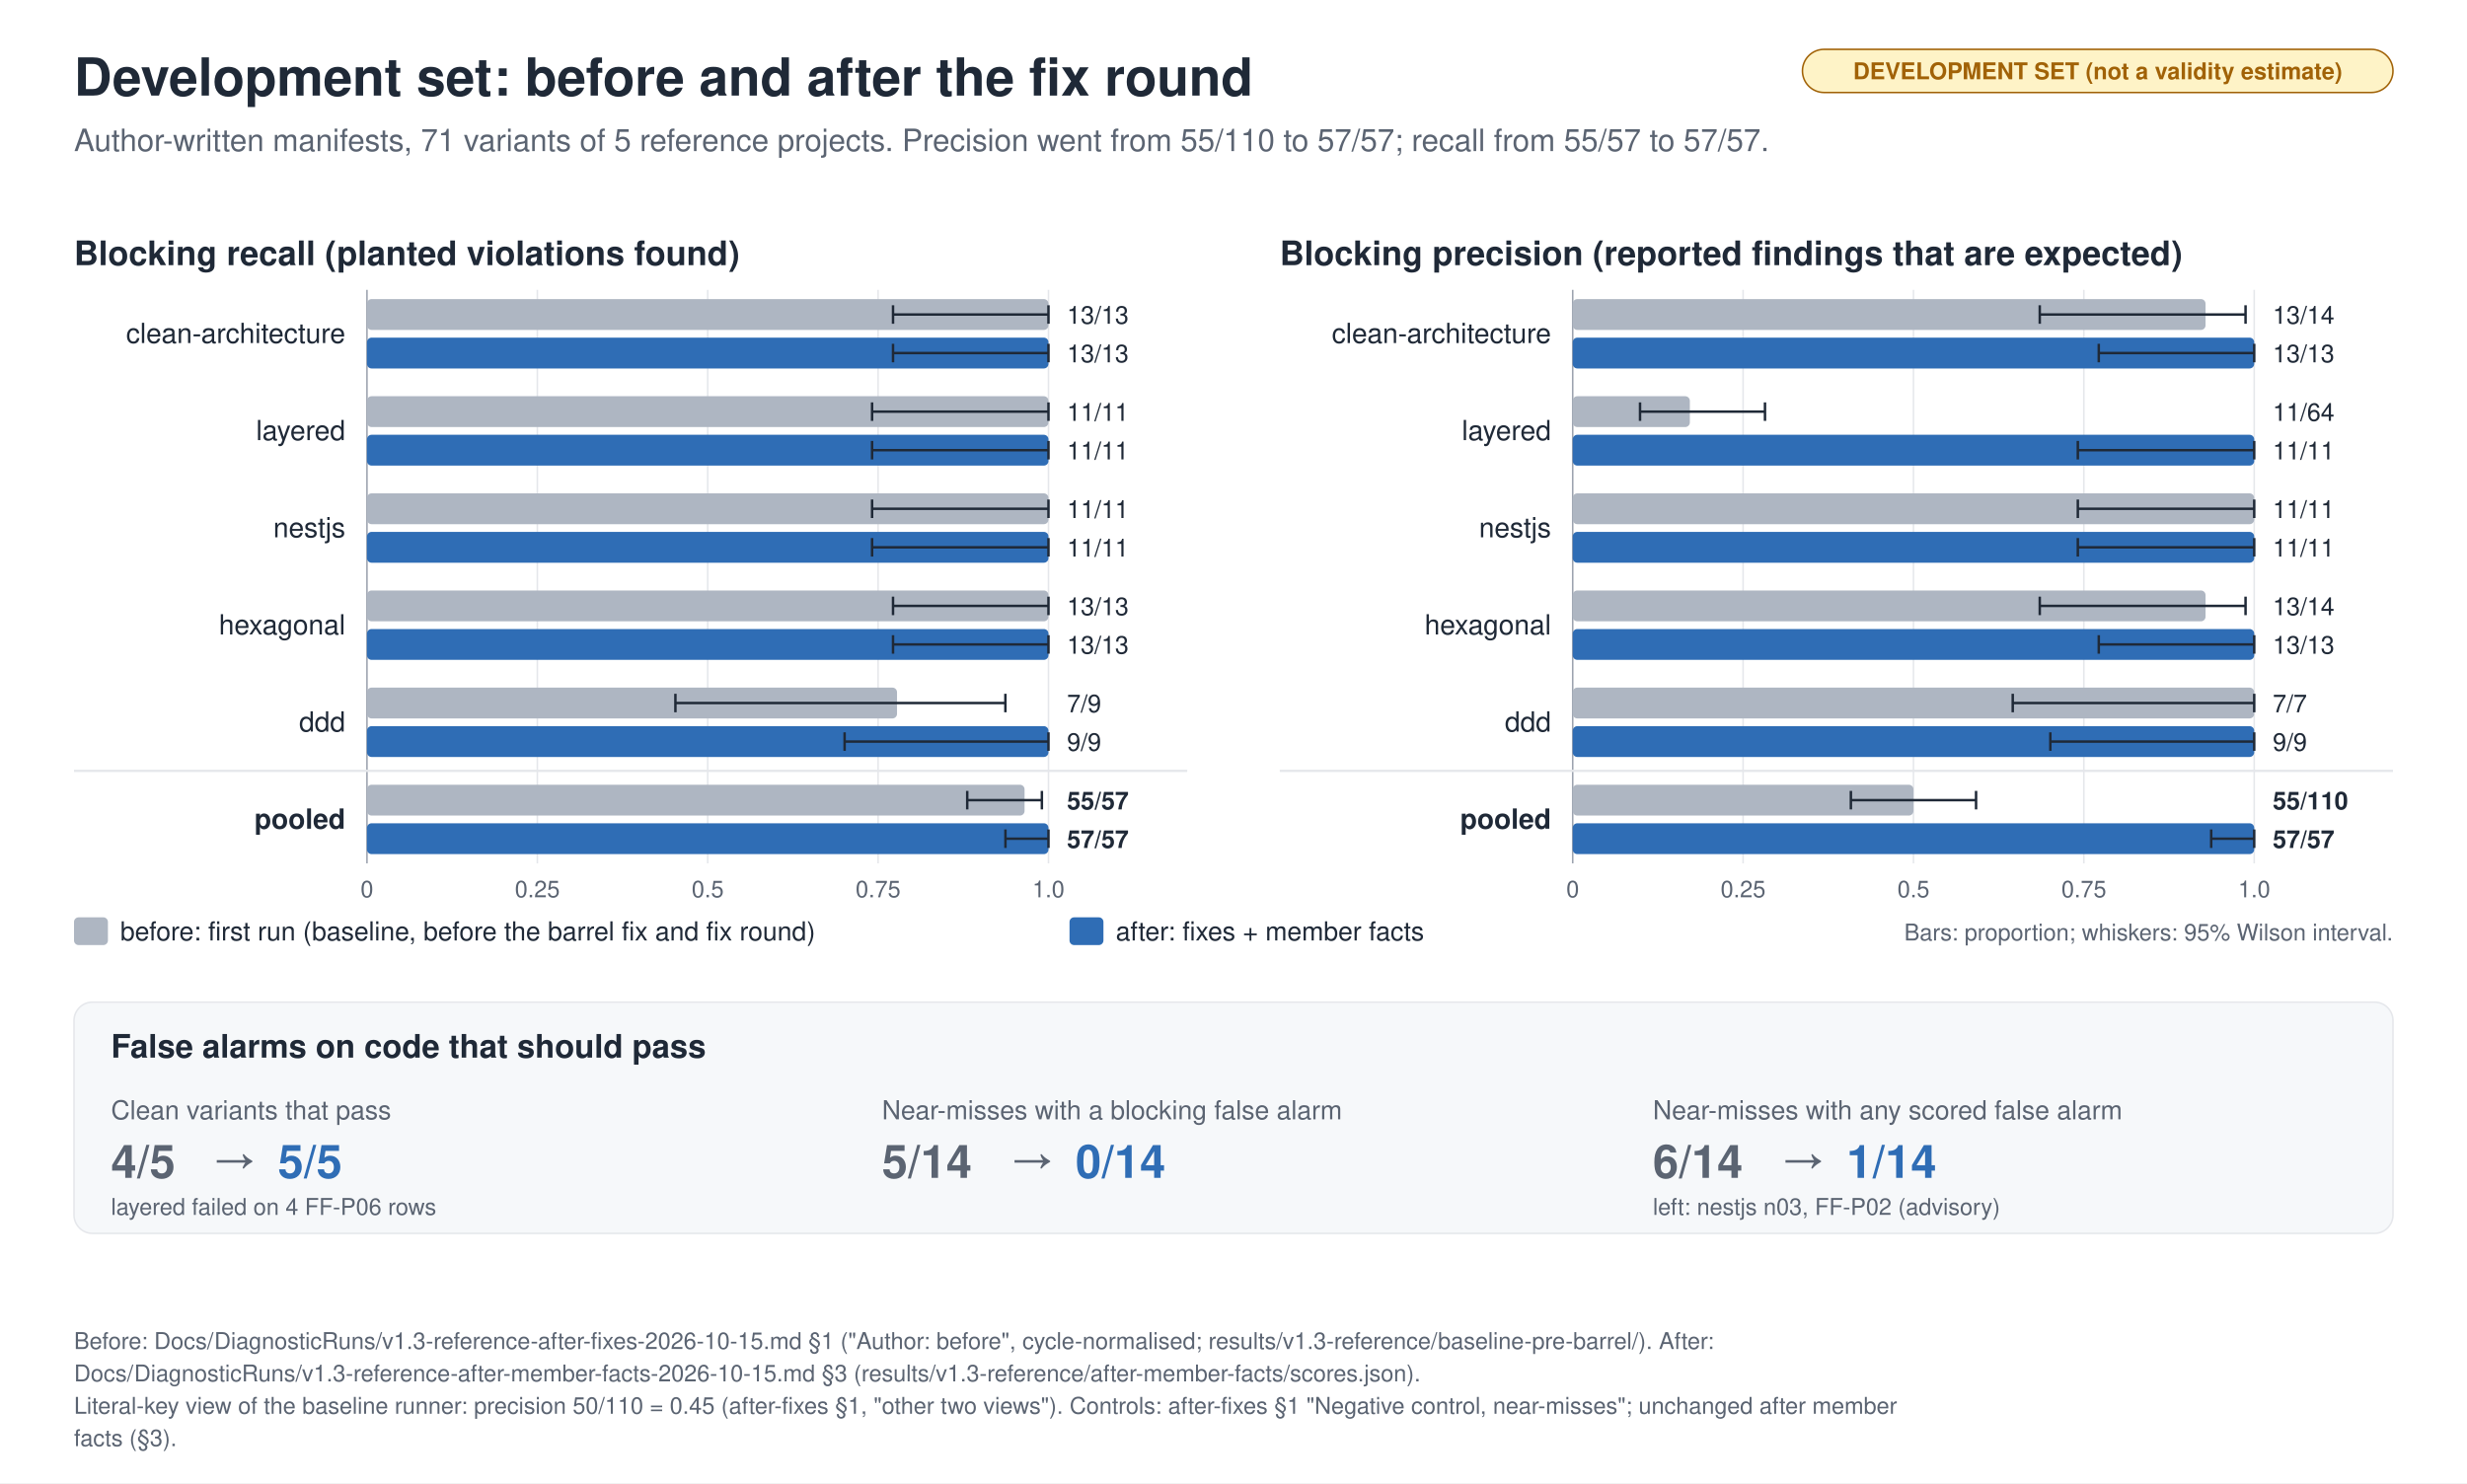
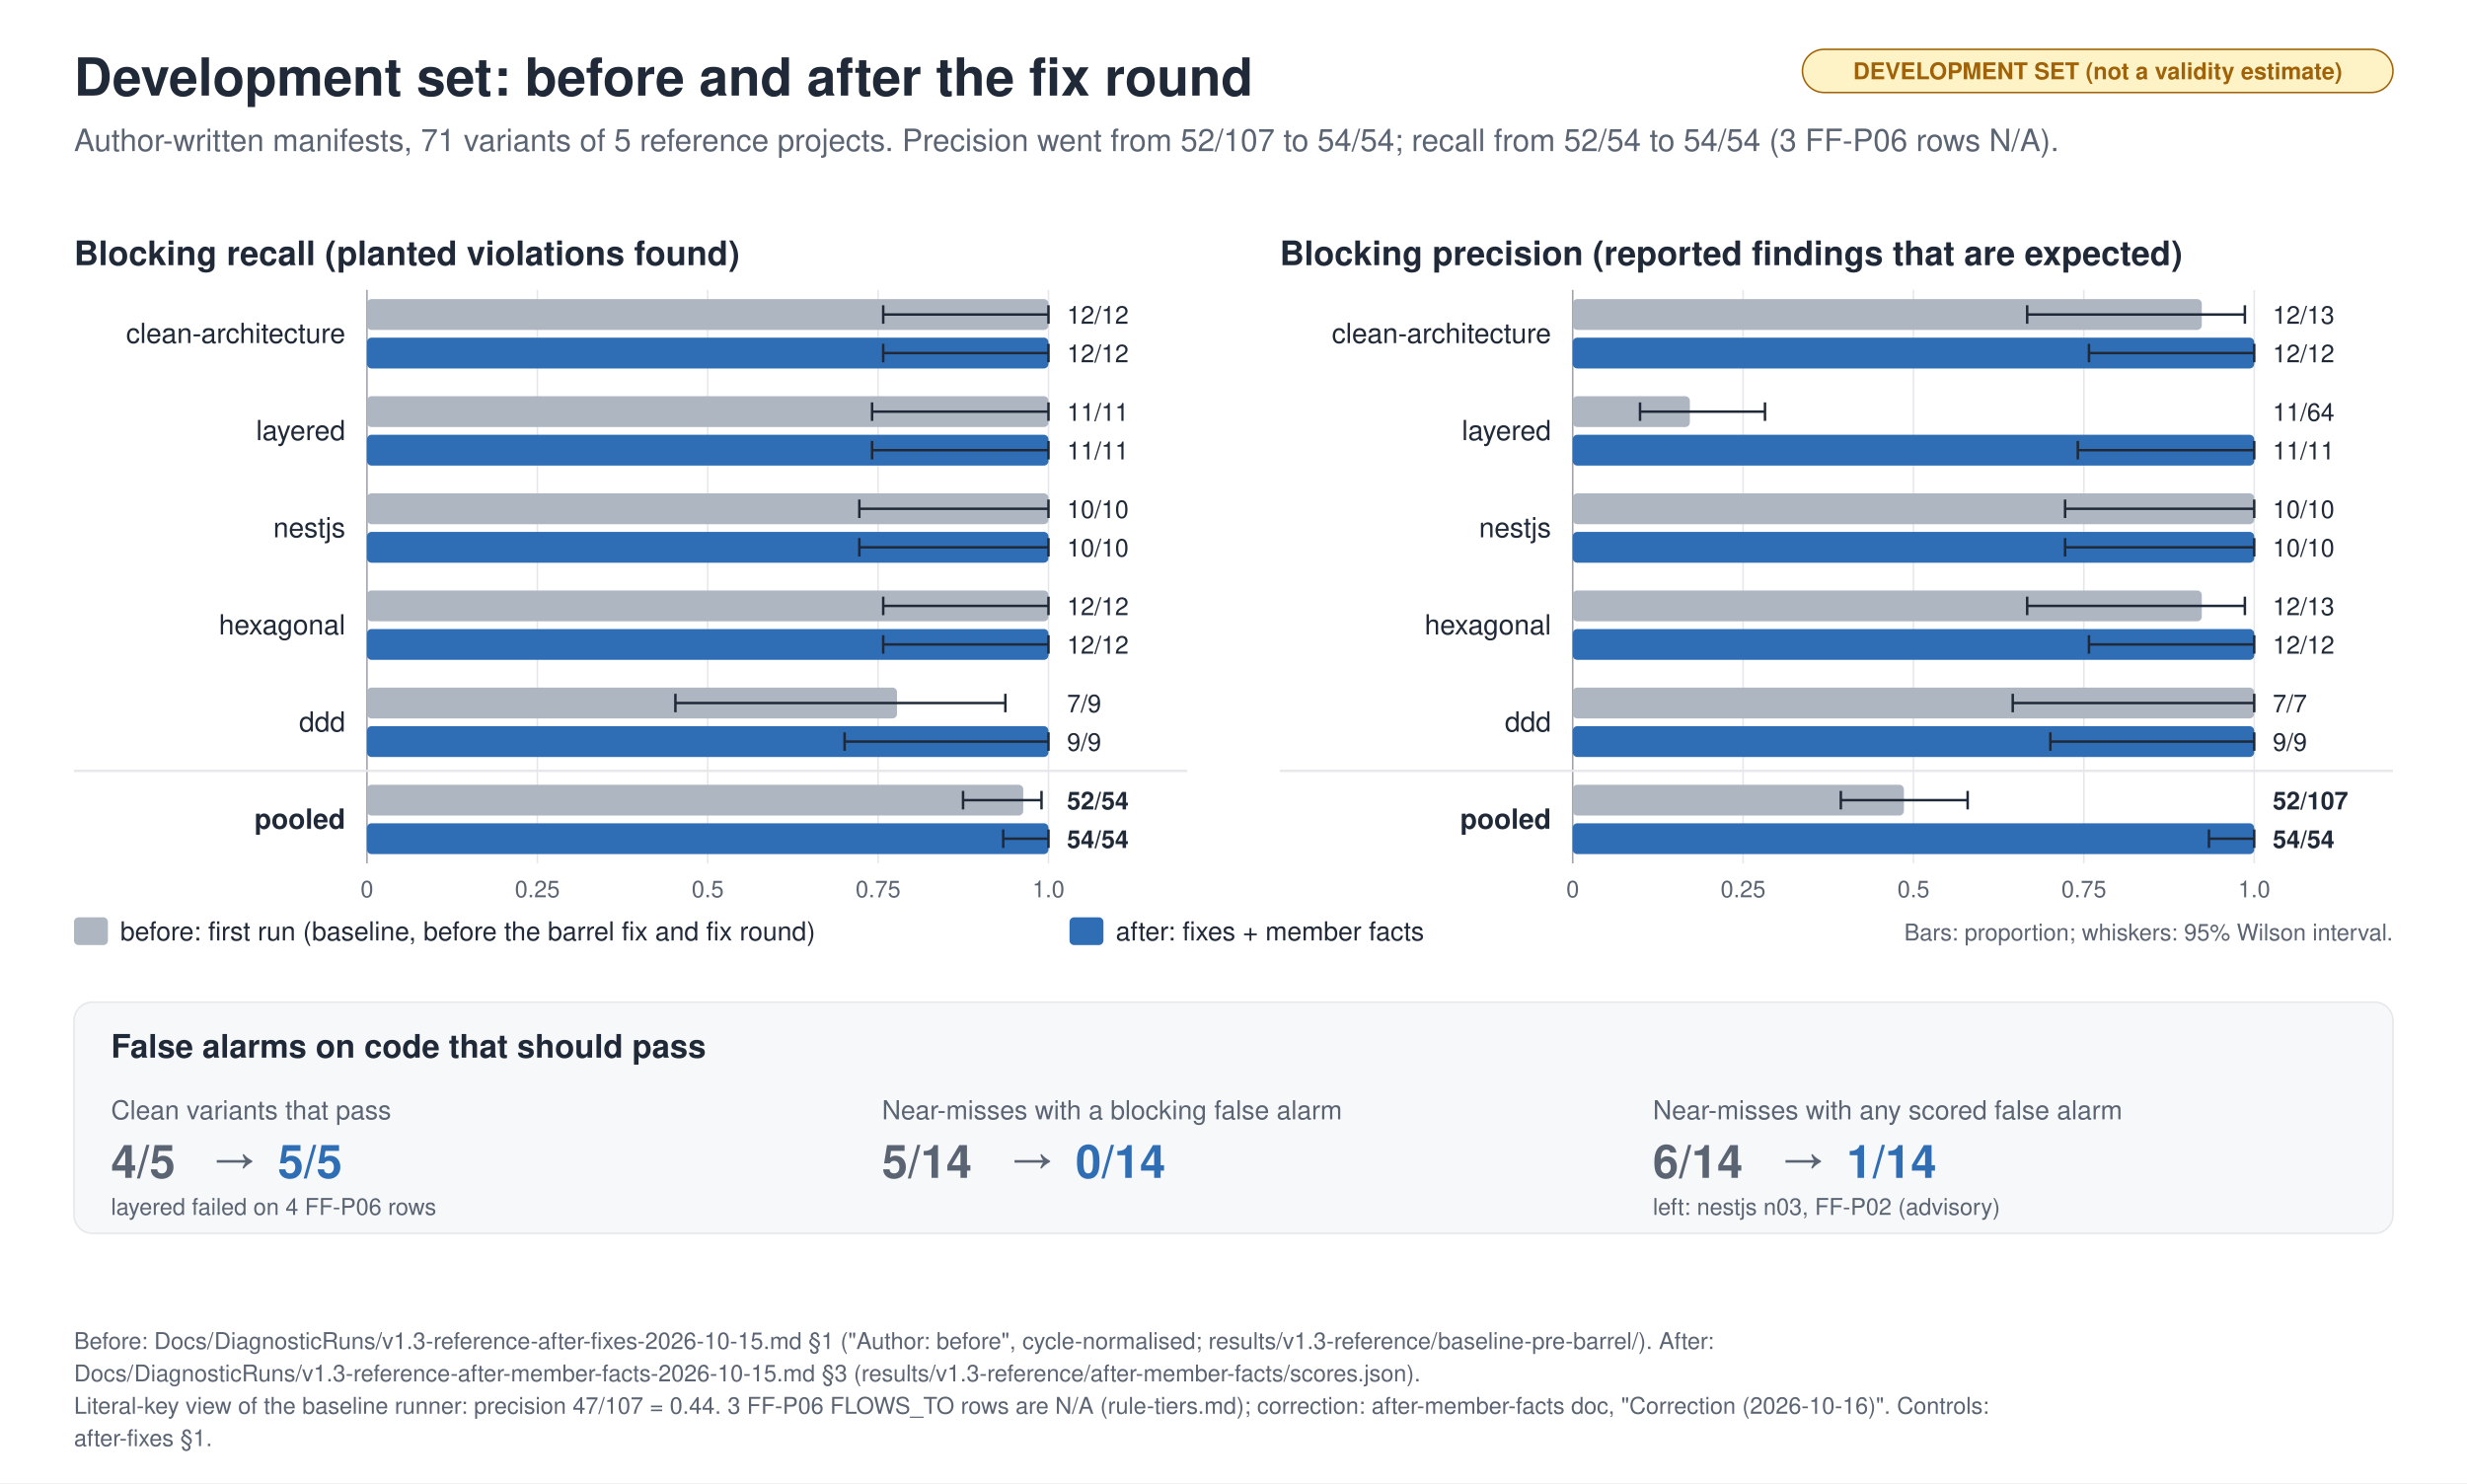
<svg xmlns="http://www.w3.org/2000/svg" width="1600" height="962" viewBox="0 0 1600 962">
  <defs>
    <marker id="arr" viewBox="0 0 10 10" refX="9" refY="5" markerUnits="userSpaceOnUse" markerWidth="12" markerHeight="12" orient="auto-start-reverse">
      <path d="M0,0 L10,5 L0,10 z" fill="#1F2937" />
    </marker>
    <marker id="arrM" viewBox="0 0 10 10" refX="9" refY="5" markerUnits="userSpaceOnUse" markerWidth="12" markerHeight="12" orient="auto-start-reverse">
      <path d="M0,0 L10,5 L0,10 z" fill="#5B6472" />
    </marker>
    <marker id="arrR" viewBox="0 0 10 10" refX="9" refY="5" markerUnits="userSpaceOnUse" markerWidth="12" markerHeight="12" orient="auto-start-reverse">
      <path d="M0,0 L10,5 L0,10 z" fill="#C62828" />
    </marker>
  </defs>
  <rect x="0" y="0" width="1600" height="962" rx="0" fill="#FFFFFF" stroke="none" stroke-width="1" />
  <text x="48" y="62" font-family="'Helvetica Neue', Helvetica, Arial, sans-serif" font-size="34" font-weight="700" fill="#1F2937" text-anchor="start">Development set: before and after the fix round</text>
-   <text x="48" y="98" font-family="'Helvetica Neue', Helvetica, Arial, sans-serif" font-size="20" font-weight="400" fill="#5B6472" text-anchor="start">Author-written manifests, 71 variants of 5 reference projects. Precision went from 55/110 to 57/57; recall from 55/57 to 57/57.</text>
+   <text x="48" y="98" font-family="'Helvetica Neue', Helvetica, Arial, sans-serif" font-size="20" font-weight="400" fill="#5B6472" text-anchor="start">Author-written manifests, 71 variants of 5 reference projects. Precision went from 52/107 to 54/54; recall from 52/54 to 54/54 (3 FF-P06 rows N/A).</text>
  <rect x="1169" y="32" width="383" height="28" rx="14" fill="#FEF3C7" stroke="#A16207" stroke-width="1" />
  <text x="1360.5" y="51.4" font-family="'Helvetica Neue', Helvetica, Arial, sans-serif" font-size="15" font-weight="600" fill="#A16207" text-anchor="middle">DEVELOPMENT SET (not a validity estimate)</text>
  <text x="48" y="172" font-family="'Helvetica Neue', Helvetica, Arial, sans-serif" font-size="22" font-weight="700" fill="#1F2937" text-anchor="start">Blocking recall (planted violations found)</text>
  <line x1="238" y1="188" x2="238" y2="560" stroke="#9CA3AF" stroke-width="1" />
  <text x="238" y="582" font-family="'Helvetica Neue', Helvetica, Arial, sans-serif" font-size="15" font-weight="400" fill="#5B6472" text-anchor="middle">0</text>
  <line x1="348.5" y1="188" x2="348.5" y2="560" stroke="#E5E7EB" stroke-width="1" />
  <text x="348.5" y="582" font-family="'Helvetica Neue', Helvetica, Arial, sans-serif" font-size="15" font-weight="400" fill="#5B6472" text-anchor="middle">0.25</text>
  <line x1="459" y1="188" x2="459" y2="560" stroke="#E5E7EB" stroke-width="1" />
  <text x="459" y="582" font-family="'Helvetica Neue', Helvetica, Arial, sans-serif" font-size="15" font-weight="400" fill="#5B6472" text-anchor="middle">0.5</text>
  <line x1="569.5" y1="188" x2="569.5" y2="560" stroke="#E5E7EB" stroke-width="1" />
  <text x="569.5" y="582" font-family="'Helvetica Neue', Helvetica, Arial, sans-serif" font-size="15" font-weight="400" fill="#5B6472" text-anchor="middle">0.75</text>
  <line x1="680" y1="188" x2="680" y2="560" stroke="#E5E7EB" stroke-width="1" />
  <text x="680" y="582" font-family="'Helvetica Neue', Helvetica, Arial, sans-serif" font-size="15" font-weight="400" fill="#5B6472" text-anchor="middle">1.0</text>
  <text x="224" y="222.5" font-family="'Helvetica Neue', Helvetica, Arial, sans-serif" font-size="18" font-weight="400" fill="#1F2937" text-anchor="end">clean-architecture</text>
  <rect x="238" y="194" width="442" height="20" rx="3" fill="#AEB6C2" stroke="none" stroke-width="1" />
-   <line x1="579.182" y1="204" x2="680" y2="204" stroke="#1F2937" stroke-width="1.6" />
-   <line x1="579.182" y1="198" x2="579.182" y2="210" stroke="#1F2937" stroke-width="1.6" />
+   <line x1="572.818" y1="204" x2="680" y2="204" stroke="#1F2937" stroke-width="1.6" />
+   <line x1="572.818" y1="198" x2="572.818" y2="210" stroke="#1F2937" stroke-width="1.6" />
  <line x1="680" y1="198" x2="680" y2="210" stroke="#1F2937" stroke-width="1.6" />
-   <text x="692" y="210" font-family="'Helvetica Neue', Helvetica, Arial, sans-serif" font-size="16" font-weight="400" fill="#1F2937" text-anchor="start">13/13</text>
+   <text x="692" y="210" font-family="'Helvetica Neue', Helvetica, Arial, sans-serif" font-size="16" font-weight="400" fill="#1F2937" text-anchor="start">12/12</text>
  <rect x="238" y="219" width="442" height="20" rx="3" fill="#2F6DB5" stroke="none" stroke-width="1" />
-   <line x1="579.182" y1="229" x2="680" y2="229" stroke="#1F2937" stroke-width="1.6" />
-   <line x1="579.182" y1="223" x2="579.182" y2="235" stroke="#1F2937" stroke-width="1.6" />
+   <line x1="572.818" y1="229" x2="680" y2="229" stroke="#1F2937" stroke-width="1.6" />
+   <line x1="572.818" y1="223" x2="572.818" y2="235" stroke="#1F2937" stroke-width="1.6" />
  <line x1="680" y1="223" x2="680" y2="235" stroke="#1F2937" stroke-width="1.6" />
-   <text x="692" y="235" font-family="'Helvetica Neue', Helvetica, Arial, sans-serif" font-size="16" font-weight="400" fill="#1F2937" text-anchor="start">13/13</text>
+   <text x="692" y="235" font-family="'Helvetica Neue', Helvetica, Arial, sans-serif" font-size="16" font-weight="400" fill="#1F2937" text-anchor="start">12/12</text>
  <text x="224" y="285.5" font-family="'Helvetica Neue', Helvetica, Arial, sans-serif" font-size="18" font-weight="400" fill="#1F2937" text-anchor="end">layered</text>
  <rect x="238" y="257" width="442" height="20" rx="3" fill="#AEB6C2" stroke="none" stroke-width="1" />
  <line x1="565.596" y1="267" x2="680" y2="267" stroke="#1F2937" stroke-width="1.6" />
  <line x1="565.596" y1="261" x2="565.596" y2="273" stroke="#1F2937" stroke-width="1.6" />
  <line x1="680" y1="261" x2="680" y2="273" stroke="#1F2937" stroke-width="1.6" />
  <text x="692" y="273" font-family="'Helvetica Neue', Helvetica, Arial, sans-serif" font-size="16" font-weight="400" fill="#1F2937" text-anchor="start">11/11</text>
  <rect x="238" y="282" width="442" height="20" rx="3" fill="#2F6DB5" stroke="none" stroke-width="1" />
  <line x1="565.596" y1="292" x2="680" y2="292" stroke="#1F2937" stroke-width="1.6" />
  <line x1="565.596" y1="286" x2="565.596" y2="298" stroke="#1F2937" stroke-width="1.6" />
  <line x1="680" y1="286" x2="680" y2="298" stroke="#1F2937" stroke-width="1.6" />
  <text x="692" y="298" font-family="'Helvetica Neue', Helvetica, Arial, sans-serif" font-size="16" font-weight="400" fill="#1F2937" text-anchor="start">11/11</text>
  <text x="224" y="348.5" font-family="'Helvetica Neue', Helvetica, Arial, sans-serif" font-size="18" font-weight="400" fill="#1F2937" text-anchor="end">nestjs</text>
  <rect x="238" y="320" width="442" height="20" rx="3" fill="#AEB6C2" stroke="none" stroke-width="1" />
-   <line x1="565.596" y1="330" x2="680" y2="330" stroke="#1F2937" stroke-width="1.6" />
-   <line x1="565.596" y1="324" x2="565.596" y2="336" stroke="#1F2937" stroke-width="1.6" />
+   <line x1="557.331" y1="330" x2="680" y2="330" stroke="#1F2937" stroke-width="1.6" />
+   <line x1="557.331" y1="324" x2="557.331" y2="336" stroke="#1F2937" stroke-width="1.6" />
  <line x1="680" y1="324" x2="680" y2="336" stroke="#1F2937" stroke-width="1.6" />
-   <text x="692" y="336" font-family="'Helvetica Neue', Helvetica, Arial, sans-serif" font-size="16" font-weight="400" fill="#1F2937" text-anchor="start">11/11</text>
+   <text x="692" y="336" font-family="'Helvetica Neue', Helvetica, Arial, sans-serif" font-size="16" font-weight="400" fill="#1F2937" text-anchor="start">10/10</text>
  <rect x="238" y="345" width="442" height="20" rx="3" fill="#2F6DB5" stroke="none" stroke-width="1" />
-   <line x1="565.596" y1="355" x2="680" y2="355" stroke="#1F2937" stroke-width="1.6" />
-   <line x1="565.596" y1="349" x2="565.596" y2="361" stroke="#1F2937" stroke-width="1.6" />
+   <line x1="557.331" y1="355" x2="680" y2="355" stroke="#1F2937" stroke-width="1.6" />
+   <line x1="557.331" y1="349" x2="557.331" y2="361" stroke="#1F2937" stroke-width="1.6" />
  <line x1="680" y1="349" x2="680" y2="361" stroke="#1F2937" stroke-width="1.6" />
-   <text x="692" y="361" font-family="'Helvetica Neue', Helvetica, Arial, sans-serif" font-size="16" font-weight="400" fill="#1F2937" text-anchor="start">11/11</text>
+   <text x="692" y="361" font-family="'Helvetica Neue', Helvetica, Arial, sans-serif" font-size="16" font-weight="400" fill="#1F2937" text-anchor="start">10/10</text>
  <text x="224" y="411.5" font-family="'Helvetica Neue', Helvetica, Arial, sans-serif" font-size="18" font-weight="400" fill="#1F2937" text-anchor="end">hexagonal</text>
  <rect x="238" y="383" width="442" height="20" rx="3" fill="#AEB6C2" stroke="none" stroke-width="1" />
-   <line x1="579.182" y1="393" x2="680" y2="393" stroke="#1F2937" stroke-width="1.6" />
-   <line x1="579.182" y1="387" x2="579.182" y2="399" stroke="#1F2937" stroke-width="1.6" />
+   <line x1="572.818" y1="393" x2="680" y2="393" stroke="#1F2937" stroke-width="1.6" />
+   <line x1="572.818" y1="387" x2="572.818" y2="399" stroke="#1F2937" stroke-width="1.6" />
  <line x1="680" y1="387" x2="680" y2="399" stroke="#1F2937" stroke-width="1.6" />
-   <text x="692" y="399" font-family="'Helvetica Neue', Helvetica, Arial, sans-serif" font-size="16" font-weight="400" fill="#1F2937" text-anchor="start">13/13</text>
+   <text x="692" y="399" font-family="'Helvetica Neue', Helvetica, Arial, sans-serif" font-size="16" font-weight="400" fill="#1F2937" text-anchor="start">12/12</text>
  <rect x="238" y="408" width="442" height="20" rx="3" fill="#2F6DB5" stroke="none" stroke-width="1" />
-   <line x1="579.182" y1="418" x2="680" y2="418" stroke="#1F2937" stroke-width="1.6" />
-   <line x1="579.182" y1="412" x2="579.182" y2="424" stroke="#1F2937" stroke-width="1.6" />
+   <line x1="572.818" y1="418" x2="680" y2="418" stroke="#1F2937" stroke-width="1.6" />
+   <line x1="572.818" y1="412" x2="572.818" y2="424" stroke="#1F2937" stroke-width="1.6" />
  <line x1="680" y1="412" x2="680" y2="424" stroke="#1F2937" stroke-width="1.6" />
-   <text x="692" y="424" font-family="'Helvetica Neue', Helvetica, Arial, sans-serif" font-size="16" font-weight="400" fill="#1F2937" text-anchor="start">13/13</text>
+   <text x="692" y="424" font-family="'Helvetica Neue', Helvetica, Arial, sans-serif" font-size="16" font-weight="400" fill="#1F2937" text-anchor="start">12/12</text>
  <text x="224" y="474.5" font-family="'Helvetica Neue', Helvetica, Arial, sans-serif" font-size="18" font-weight="400" fill="#1F2937" text-anchor="end">ddd</text>
  <rect x="238" y="446" width="343.778" height="20" rx="3" fill="#AEB6C2" stroke="none" stroke-width="1" />
  <line x1="438.044" y1="456" x2="652.055" y2="456" stroke="#1F2937" stroke-width="1.6" />
  <line x1="438.044" y1="450" x2="438.044" y2="462" stroke="#1F2937" stroke-width="1.6" />
  <line x1="652.055" y1="450" x2="652.055" y2="462" stroke="#1F2937" stroke-width="1.6" />
  <text x="692" y="462" font-family="'Helvetica Neue', Helvetica, Arial, sans-serif" font-size="16" font-weight="400" fill="#1F2937" text-anchor="start">7/9</text>
  <rect x="238" y="471" width="442" height="20" rx="3" fill="#2F6DB5" stroke="none" stroke-width="1" />
  <line x1="547.778" y1="481" x2="680" y2="481" stroke="#1F2937" stroke-width="1.6" />
  <line x1="547.778" y1="475" x2="547.778" y2="487" stroke="#1F2937" stroke-width="1.6" />
  <line x1="680" y1="475" x2="680" y2="487" stroke="#1F2937" stroke-width="1.6" />
  <text x="692" y="487" font-family="'Helvetica Neue', Helvetica, Arial, sans-serif" font-size="16" font-weight="400" fill="#1F2937" text-anchor="start">9/9</text>
  <line x1="48" y1="500" x2="770" y2="500" stroke="#E5E7EB" stroke-width="1.5" />
  <text x="224" y="537.5" font-family="'Helvetica Neue', Helvetica, Arial, sans-serif" font-size="18" font-weight="700" fill="#1F2937" text-anchor="end">pooled</text>
-   <rect x="238" y="509" width="426.491" height="20" rx="3" fill="#AEB6C2" stroke="none" stroke-width="1" />
-   <line x1="627.31" y1="519" x2="675.723" y2="519" stroke="#1F2937" stroke-width="1.6" />
-   <line x1="627.31" y1="513" x2="627.31" y2="525" stroke="#1F2937" stroke-width="1.6" />
-   <line x1="675.723" y1="513" x2="675.723" y2="525" stroke="#1F2937" stroke-width="1.6" />
-   <text x="692" y="525" font-family="'Helvetica Neue', Helvetica, Arial, sans-serif" font-size="16" font-weight="700" fill="#1F2937" text-anchor="start">55/57</text>
+   <rect x="238" y="509" width="425.63" height="20" rx="3" fill="#AEB6C2" stroke="none" stroke-width="1" />
+   <line x1="624.595" y1="519" x2="675.484" y2="519" stroke="#1F2937" stroke-width="1.6" />
+   <line x1="624.595" y1="513" x2="624.595" y2="525" stroke="#1F2937" stroke-width="1.6" />
+   <line x1="675.484" y1="513" x2="675.484" y2="525" stroke="#1F2937" stroke-width="1.6" />
+   <text x="692" y="525" font-family="'Helvetica Neue', Helvetica, Arial, sans-serif" font-size="16" font-weight="700" fill="#1F2937" text-anchor="start">52/54</text>
  <rect x="238" y="534" width="442" height="20" rx="3" fill="#2F6DB5" stroke="none" stroke-width="1" />
-   <line x1="652.093" y1="544" x2="680" y2="544" stroke="#1F2937" stroke-width="1.6" />
-   <line x1="652.093" y1="538" x2="652.093" y2="550" stroke="#1F2937" stroke-width="1.6" />
+   <line x1="650.645" y1="544" x2="680" y2="544" stroke="#1F2937" stroke-width="1.6" />
+   <line x1="650.645" y1="538" x2="650.645" y2="550" stroke="#1F2937" stroke-width="1.6" />
  <line x1="680" y1="538" x2="680" y2="550" stroke="#1F2937" stroke-width="1.6" />
-   <text x="692" y="550" font-family="'Helvetica Neue', Helvetica, Arial, sans-serif" font-size="16" font-weight="700" fill="#1F2937" text-anchor="start">57/57</text>
+   <text x="692" y="550" font-family="'Helvetica Neue', Helvetica, Arial, sans-serif" font-size="16" font-weight="700" fill="#1F2937" text-anchor="start">54/54</text>
  <text x="830" y="172" font-family="'Helvetica Neue', Helvetica, Arial, sans-serif" font-size="22" font-weight="700" fill="#1F2937" text-anchor="start">Blocking precision (reported findings that are expected)</text>
  <line x1="1020" y1="188" x2="1020" y2="560" stroke="#9CA3AF" stroke-width="1" />
  <text x="1020" y="582" font-family="'Helvetica Neue', Helvetica, Arial, sans-serif" font-size="15" font-weight="400" fill="#5B6472" text-anchor="middle">0</text>
  <line x1="1130.5" y1="188" x2="1130.5" y2="560" stroke="#E5E7EB" stroke-width="1" />
  <text x="1130.5" y="582" font-family="'Helvetica Neue', Helvetica, Arial, sans-serif" font-size="15" font-weight="400" fill="#5B6472" text-anchor="middle">0.25</text>
  <line x1="1241" y1="188" x2="1241" y2="560" stroke="#E5E7EB" stroke-width="1" />
  <text x="1241" y="582" font-family="'Helvetica Neue', Helvetica, Arial, sans-serif" font-size="15" font-weight="400" fill="#5B6472" text-anchor="middle">0.5</text>
  <line x1="1351.5" y1="188" x2="1351.5" y2="560" stroke="#E5E7EB" stroke-width="1" />
  <text x="1351.5" y="582" font-family="'Helvetica Neue', Helvetica, Arial, sans-serif" font-size="15" font-weight="400" fill="#5B6472" text-anchor="middle">0.75</text>
  <line x1="1462" y1="188" x2="1462" y2="560" stroke="#E5E7EB" stroke-width="1" />
  <text x="1462" y="582" font-family="'Helvetica Neue', Helvetica, Arial, sans-serif" font-size="15" font-weight="400" fill="#5B6472" text-anchor="middle">1.0</text>
  <text x="1006" y="222.5" font-family="'Helvetica Neue', Helvetica, Arial, sans-serif" font-size="18" font-weight="400" fill="#1F2937" text-anchor="end">clean-architecture</text>
-   <rect x="1020" y="194" width="410.429" height="20" rx="3" fill="#AEB6C2" stroke="none" stroke-width="1" />
-   <line x1="1322.908" y1="204" x2="1456.377" y2="204" stroke="#1F2937" stroke-width="1.6" />
-   <line x1="1322.908" y1="198" x2="1322.908" y2="210" stroke="#1F2937" stroke-width="1.6" />
-   <line x1="1456.377" y1="198" x2="1456.377" y2="210" stroke="#1F2937" stroke-width="1.6" />
-   <text x="1474" y="210" font-family="'Helvetica Neue', Helvetica, Arial, sans-serif" font-size="16" font-weight="400" fill="#1F2937" text-anchor="start">13/14</text>
+   <rect x="1020" y="194" width="408" height="20" rx="3" fill="#AEB6C2" stroke="none" stroke-width="1" />
+   <line x1="1314.752" y1="204" x2="1455.94" y2="204" stroke="#1F2937" stroke-width="1.6" />
+   <line x1="1314.752" y1="198" x2="1314.752" y2="210" stroke="#1F2937" stroke-width="1.6" />
+   <line x1="1455.94" y1="198" x2="1455.94" y2="210" stroke="#1F2937" stroke-width="1.6" />
+   <text x="1474" y="210" font-family="'Helvetica Neue', Helvetica, Arial, sans-serif" font-size="16" font-weight="400" fill="#1F2937" text-anchor="start">12/13</text>
  <rect x="1020" y="219" width="442" height="20" rx="3" fill="#2F6DB5" stroke="none" stroke-width="1" />
-   <line x1="1361.182" y1="229" x2="1462" y2="229" stroke="#1F2937" stroke-width="1.6" />
-   <line x1="1361.182" y1="223" x2="1361.182" y2="235" stroke="#1F2937" stroke-width="1.6" />
+   <line x1="1354.818" y1="229" x2="1462" y2="229" stroke="#1F2937" stroke-width="1.6" />
+   <line x1="1354.818" y1="223" x2="1354.818" y2="235" stroke="#1F2937" stroke-width="1.6" />
  <line x1="1462" y1="223" x2="1462" y2="235" stroke="#1F2937" stroke-width="1.6" />
-   <text x="1474" y="235" font-family="'Helvetica Neue', Helvetica, Arial, sans-serif" font-size="16" font-weight="400" fill="#1F2937" text-anchor="start">13/13</text>
+   <text x="1474" y="235" font-family="'Helvetica Neue', Helvetica, Arial, sans-serif" font-size="16" font-weight="400" fill="#1F2937" text-anchor="start">12/12</text>
  <text x="1006" y="285.5" font-family="'Helvetica Neue', Helvetica, Arial, sans-serif" font-size="18" font-weight="400" fill="#1F2937" text-anchor="end">layered</text>
  <rect x="1020" y="257" width="75.969" height="20" rx="3" fill="#AEB6C2" stroke="none" stroke-width="1" />
  <line x1="1063.66" y1="267" x2="1144.702" y2="267" stroke="#1F2937" stroke-width="1.6" />
  <line x1="1063.66" y1="261" x2="1063.66" y2="273" stroke="#1F2937" stroke-width="1.6" />
  <line x1="1144.702" y1="261" x2="1144.702" y2="273" stroke="#1F2937" stroke-width="1.6" />
  <text x="1474" y="273" font-family="'Helvetica Neue', Helvetica, Arial, sans-serif" font-size="16" font-weight="400" fill="#1F2937" text-anchor="start">11/64</text>
  <rect x="1020" y="282" width="442" height="20" rx="3" fill="#2F6DB5" stroke="none" stroke-width="1" />
  <line x1="1347.596" y1="292" x2="1462" y2="292" stroke="#1F2937" stroke-width="1.6" />
  <line x1="1347.596" y1="286" x2="1347.596" y2="298" stroke="#1F2937" stroke-width="1.6" />
  <line x1="1462" y1="286" x2="1462" y2="298" stroke="#1F2937" stroke-width="1.6" />
  <text x="1474" y="298" font-family="'Helvetica Neue', Helvetica, Arial, sans-serif" font-size="16" font-weight="400" fill="#1F2937" text-anchor="start">11/11</text>
  <text x="1006" y="348.5" font-family="'Helvetica Neue', Helvetica, Arial, sans-serif" font-size="18" font-weight="400" fill="#1F2937" text-anchor="end">nestjs</text>
  <rect x="1020" y="320" width="442" height="20" rx="3" fill="#AEB6C2" stroke="none" stroke-width="1" />
-   <line x1="1347.596" y1="330" x2="1462" y2="330" stroke="#1F2937" stroke-width="1.6" />
-   <line x1="1347.596" y1="324" x2="1347.596" y2="336" stroke="#1F2937" stroke-width="1.6" />
+   <line x1="1339.331" y1="330" x2="1462" y2="330" stroke="#1F2937" stroke-width="1.6" />
+   <line x1="1339.331" y1="324" x2="1339.331" y2="336" stroke="#1F2937" stroke-width="1.6" />
  <line x1="1462" y1="324" x2="1462" y2="336" stroke="#1F2937" stroke-width="1.6" />
-   <text x="1474" y="336" font-family="'Helvetica Neue', Helvetica, Arial, sans-serif" font-size="16" font-weight="400" fill="#1F2937" text-anchor="start">11/11</text>
+   <text x="1474" y="336" font-family="'Helvetica Neue', Helvetica, Arial, sans-serif" font-size="16" font-weight="400" fill="#1F2937" text-anchor="start">10/10</text>
  <rect x="1020" y="345" width="442" height="20" rx="3" fill="#2F6DB5" stroke="none" stroke-width="1" />
-   <line x1="1347.596" y1="355" x2="1462" y2="355" stroke="#1F2937" stroke-width="1.6" />
-   <line x1="1347.596" y1="349" x2="1347.596" y2="361" stroke="#1F2937" stroke-width="1.6" />
+   <line x1="1339.331" y1="355" x2="1462" y2="355" stroke="#1F2937" stroke-width="1.6" />
+   <line x1="1339.331" y1="349" x2="1339.331" y2="361" stroke="#1F2937" stroke-width="1.6" />
  <line x1="1462" y1="349" x2="1462" y2="361" stroke="#1F2937" stroke-width="1.6" />
-   <text x="1474" y="361" font-family="'Helvetica Neue', Helvetica, Arial, sans-serif" font-size="16" font-weight="400" fill="#1F2937" text-anchor="start">11/11</text>
+   <text x="1474" y="361" font-family="'Helvetica Neue', Helvetica, Arial, sans-serif" font-size="16" font-weight="400" fill="#1F2937" text-anchor="start">10/10</text>
  <text x="1006" y="411.5" font-family="'Helvetica Neue', Helvetica, Arial, sans-serif" font-size="18" font-weight="400" fill="#1F2937" text-anchor="end">hexagonal</text>
-   <rect x="1020" y="383" width="410.429" height="20" rx="3" fill="#AEB6C2" stroke="none" stroke-width="1" />
-   <line x1="1322.908" y1="393" x2="1456.377" y2="393" stroke="#1F2937" stroke-width="1.6" />
-   <line x1="1322.908" y1="387" x2="1322.908" y2="399" stroke="#1F2937" stroke-width="1.6" />
-   <line x1="1456.377" y1="387" x2="1456.377" y2="399" stroke="#1F2937" stroke-width="1.6" />
-   <text x="1474" y="399" font-family="'Helvetica Neue', Helvetica, Arial, sans-serif" font-size="16" font-weight="400" fill="#1F2937" text-anchor="start">13/14</text>
+   <rect x="1020" y="383" width="408" height="20" rx="3" fill="#AEB6C2" stroke="none" stroke-width="1" />
+   <line x1="1314.752" y1="393" x2="1455.94" y2="393" stroke="#1F2937" stroke-width="1.6" />
+   <line x1="1314.752" y1="387" x2="1314.752" y2="399" stroke="#1F2937" stroke-width="1.6" />
+   <line x1="1455.94" y1="387" x2="1455.94" y2="399" stroke="#1F2937" stroke-width="1.6" />
+   <text x="1474" y="399" font-family="'Helvetica Neue', Helvetica, Arial, sans-serif" font-size="16" font-weight="400" fill="#1F2937" text-anchor="start">12/13</text>
  <rect x="1020" y="408" width="442" height="20" rx="3" fill="#2F6DB5" stroke="none" stroke-width="1" />
-   <line x1="1361.182" y1="418" x2="1462" y2="418" stroke="#1F2937" stroke-width="1.6" />
-   <line x1="1361.182" y1="412" x2="1361.182" y2="424" stroke="#1F2937" stroke-width="1.6" />
+   <line x1="1354.818" y1="418" x2="1462" y2="418" stroke="#1F2937" stroke-width="1.6" />
+   <line x1="1354.818" y1="412" x2="1354.818" y2="424" stroke="#1F2937" stroke-width="1.6" />
  <line x1="1462" y1="412" x2="1462" y2="424" stroke="#1F2937" stroke-width="1.6" />
-   <text x="1474" y="424" font-family="'Helvetica Neue', Helvetica, Arial, sans-serif" font-size="16" font-weight="400" fill="#1F2937" text-anchor="start">13/13</text>
+   <text x="1474" y="424" font-family="'Helvetica Neue', Helvetica, Arial, sans-serif" font-size="16" font-weight="400" fill="#1F2937" text-anchor="start">12/12</text>
  <text x="1006" y="474.5" font-family="'Helvetica Neue', Helvetica, Arial, sans-serif" font-size="18" font-weight="400" fill="#1F2937" text-anchor="end">ddd</text>
  <rect x="1020" y="446" width="442" height="20" rx="3" fill="#AEB6C2" stroke="none" stroke-width="1" />
  <line x1="1305.386" y1="456" x2="1462" y2="456" stroke="#1F2937" stroke-width="1.6" />
  <line x1="1305.386" y1="450" x2="1305.386" y2="462" stroke="#1F2937" stroke-width="1.6" />
  <line x1="1462" y1="450" x2="1462" y2="462" stroke="#1F2937" stroke-width="1.6" />
  <text x="1474" y="462" font-family="'Helvetica Neue', Helvetica, Arial, sans-serif" font-size="16" font-weight="400" fill="#1F2937" text-anchor="start">7/7</text>
  <rect x="1020" y="471" width="442" height="20" rx="3" fill="#2F6DB5" stroke="none" stroke-width="1" />
  <line x1="1329.778" y1="481" x2="1462" y2="481" stroke="#1F2937" stroke-width="1.6" />
  <line x1="1329.778" y1="475" x2="1329.778" y2="487" stroke="#1F2937" stroke-width="1.6" />
  <line x1="1462" y1="475" x2="1462" y2="487" stroke="#1F2937" stroke-width="1.6" />
  <text x="1474" y="487" font-family="'Helvetica Neue', Helvetica, Arial, sans-serif" font-size="16" font-weight="400" fill="#1F2937" text-anchor="start">9/9</text>
  <line x1="830" y1="500" x2="1552" y2="500" stroke="#E5E7EB" stroke-width="1.5" />
  <text x="1006" y="537.5" font-family="'Helvetica Neue', Helvetica, Arial, sans-serif" font-size="18" font-weight="700" fill="#1F2937" text-anchor="end">pooled</text>
-   <rect x="1020" y="509" width="221" height="20" rx="3" fill="#AEB6C2" stroke="none" stroke-width="1" />
-   <line x1="1200.403" y1="519" x2="1281.597" y2="519" stroke="#1F2937" stroke-width="1.6" />
-   <line x1="1200.403" y1="513" x2="1200.403" y2="525" stroke="#1F2937" stroke-width="1.6" />
-   <line x1="1281.597" y1="513" x2="1281.597" y2="525" stroke="#1F2937" stroke-width="1.6" />
-   <text x="1474" y="525" font-family="'Helvetica Neue', Helvetica, Arial, sans-serif" font-size="16" font-weight="700" fill="#1F2937" text-anchor="start">55/110</text>
+   <rect x="1020" y="509" width="214.804" height="20" rx="3" fill="#AEB6C2" stroke="none" stroke-width="1" />
+   <line x1="1193.892" y1="519" x2="1276.145" y2="519" stroke="#1F2937" stroke-width="1.6" />
+   <line x1="1193.892" y1="513" x2="1193.892" y2="525" stroke="#1F2937" stroke-width="1.6" />
+   <line x1="1276.145" y1="513" x2="1276.145" y2="525" stroke="#1F2937" stroke-width="1.6" />
+   <text x="1474" y="525" font-family="'Helvetica Neue', Helvetica, Arial, sans-serif" font-size="16" font-weight="700" fill="#1F2937" text-anchor="start">52/107</text>
  <rect x="1020" y="534" width="442" height="20" rx="3" fill="#2F6DB5" stroke="none" stroke-width="1" />
-   <line x1="1434.093" y1="544" x2="1462" y2="544" stroke="#1F2937" stroke-width="1.6" />
-   <line x1="1434.093" y1="538" x2="1434.093" y2="550" stroke="#1F2937" stroke-width="1.6" />
+   <line x1="1432.645" y1="544" x2="1462" y2="544" stroke="#1F2937" stroke-width="1.6" />
+   <line x1="1432.645" y1="538" x2="1432.645" y2="550" stroke="#1F2937" stroke-width="1.6" />
  <line x1="1462" y1="538" x2="1462" y2="550" stroke="#1F2937" stroke-width="1.6" />
-   <text x="1474" y="550" font-family="'Helvetica Neue', Helvetica, Arial, sans-serif" font-size="16" font-weight="700" fill="#1F2937" text-anchor="start">57/57</text>
+   <text x="1474" y="550" font-family="'Helvetica Neue', Helvetica, Arial, sans-serif" font-size="16" font-weight="700" fill="#1F2937" text-anchor="start">54/54</text>
  <rect x="48" y="595" width="22" height="18" rx="3" fill="#AEB6C2" stroke="none" stroke-width="1" />
  <text x="78" y="610" font-family="'Helvetica Neue', Helvetica, Arial, sans-serif" font-size="17" font-weight="400" fill="#1F2937" text-anchor="start">before: first run (baseline, before the barrel fix and fix round)</text>
  <rect x="693.65" y="595" width="22" height="18" rx="3" fill="#2F6DB5" stroke="none" stroke-width="1" />
  <text x="723.65" y="610" font-family="'Helvetica Neue', Helvetica, Arial, sans-serif" font-size="17" font-weight="400" fill="#1F2937" text-anchor="start">after: fixes + member facts</text>
  <text x="1552" y="610" font-family="'Helvetica Neue', Helvetica, Arial, sans-serif" font-size="15" font-weight="400" fill="#5B6472" text-anchor="end">Bars: proportion; whiskers: 95% Wilson interval.</text>
  <rect x="48" y="650" width="1504" height="150" rx="12" fill="#F6F8FA" stroke="#E5E7EB" stroke-width="1" />
  <text x="72" y="686" font-family="'Helvetica Neue', Helvetica, Arial, sans-serif" font-size="21" font-weight="700" fill="#1F2937" text-anchor="start">False alarms on code that should pass</text>
  <text x="72" y="726" font-family="'Helvetica Neue', Helvetica, Arial, sans-serif" font-size="17" font-weight="400" fill="#5B6472" text-anchor="start">Clean variants that pass</text>
  <text x="72" y="764" font-family="'Helvetica Neue', Helvetica, Arial, sans-serif" font-size="30" font-weight="700" fill="#5B6472" text-anchor="start">4/5</text>
  <text x="138.2" y="762" font-family="'Helvetica Neue', Helvetica, Arial, sans-serif" font-size="28" font-weight="400" fill="#5B6472" text-anchor="start">→</text>
  <text x="180.2" y="764" font-family="'Helvetica Neue', Helvetica, Arial, sans-serif" font-size="30" font-weight="700" fill="#2F6DB5" text-anchor="start">5/5</text>
  <text x="72" y="788" font-family="'Helvetica Neue', Helvetica, Arial, sans-serif" font-size="15" font-weight="400" fill="#5B6472" text-anchor="start">layered failed on 4 FF-P06 rows</text>
  <text x="572" y="726" font-family="'Helvetica Neue', Helvetica, Arial, sans-serif" font-size="17" font-weight="400" fill="#5B6472" text-anchor="start">Near-misses with a blocking false alarm</text>
  <text x="572" y="764" font-family="'Helvetica Neue', Helvetica, Arial, sans-serif" font-size="30" font-weight="700" fill="#5B6472" text-anchor="start">5/14</text>
  <text x="655.6" y="762" font-family="'Helvetica Neue', Helvetica, Arial, sans-serif" font-size="28" font-weight="400" fill="#5B6472" text-anchor="start">→</text>
  <text x="697.6" y="764" font-family="'Helvetica Neue', Helvetica, Arial, sans-serif" font-size="30" font-weight="700" fill="#2F6DB5" text-anchor="start">0/14</text>
  <text x="1072" y="726" font-family="'Helvetica Neue', Helvetica, Arial, sans-serif" font-size="17" font-weight="400" fill="#5B6472" text-anchor="start">Near-misses with any scored false alarm</text>
  <text x="1072" y="764" font-family="'Helvetica Neue', Helvetica, Arial, sans-serif" font-size="30" font-weight="700" fill="#5B6472" text-anchor="start">6/14</text>
  <text x="1155.6" y="762" font-family="'Helvetica Neue', Helvetica, Arial, sans-serif" font-size="28" font-weight="400" fill="#5B6472" text-anchor="start">→</text>
  <text x="1197.6" y="764" font-family="'Helvetica Neue', Helvetica, Arial, sans-serif" font-size="30" font-weight="700" fill="#2F6DB5" text-anchor="start">1/14</text>
  <text x="1072" y="788" font-family="'Helvetica Neue', Helvetica, Arial, sans-serif" font-size="15" font-weight="400" fill="#5B6472" text-anchor="start">left: nestjs n03, FF-P02 (advisory)</text>
  <text x="48" y="875" font-family="'Helvetica Neue', Helvetica, Arial, sans-serif" font-size="15" font-weight="400" fill="#5B6472" text-anchor="start">Before: Docs/DiagnosticRuns/v1.3-reference-after-fixes-2026-10-15.md §1 ("Author: before", cycle-normalised; results/v1.3-reference/baseline-pre-barrel/). After:</text>
  <text x="48" y="896" font-family="'Helvetica Neue', Helvetica, Arial, sans-serif" font-size="15" font-weight="400" fill="#5B6472" text-anchor="start">Docs/DiagnosticRuns/v1.3-reference-after-member-facts-2026-10-15.md §3 (results/v1.3-reference/after-member-facts/scores.json).</text>
-   <text x="48" y="917" font-family="'Helvetica Neue', Helvetica, Arial, sans-serif" font-size="15" font-weight="400" fill="#5B6472" text-anchor="start">Literal-key view of the baseline runner: precision 50/110 = 0.45 (after-fixes §1, "other two views"). Controls: after-fixes §1 "Negative control, near-misses"; unchanged after member</text>
-   <text x="48" y="938" font-family="'Helvetica Neue', Helvetica, Arial, sans-serif" font-size="15" font-weight="400" fill="#5B6472" text-anchor="start">facts (§3).</text>
+   <text x="48" y="917" font-family="'Helvetica Neue', Helvetica, Arial, sans-serif" font-size="15" font-weight="400" fill="#5B6472" text-anchor="start">Literal-key view of the baseline runner: precision 47/107 = 0.44. 3 FF-P06 FLOWS_TO rows are N/A (rule-tiers.md); correction: after-member-facts doc, "Correction (2026-10-16)". Controls:</text>
+   <text x="48" y="938" font-family="'Helvetica Neue', Helvetica, Arial, sans-serif" font-size="15" font-weight="400" fill="#5B6472" text-anchor="start">after-fixes §1.</text>
</svg>
